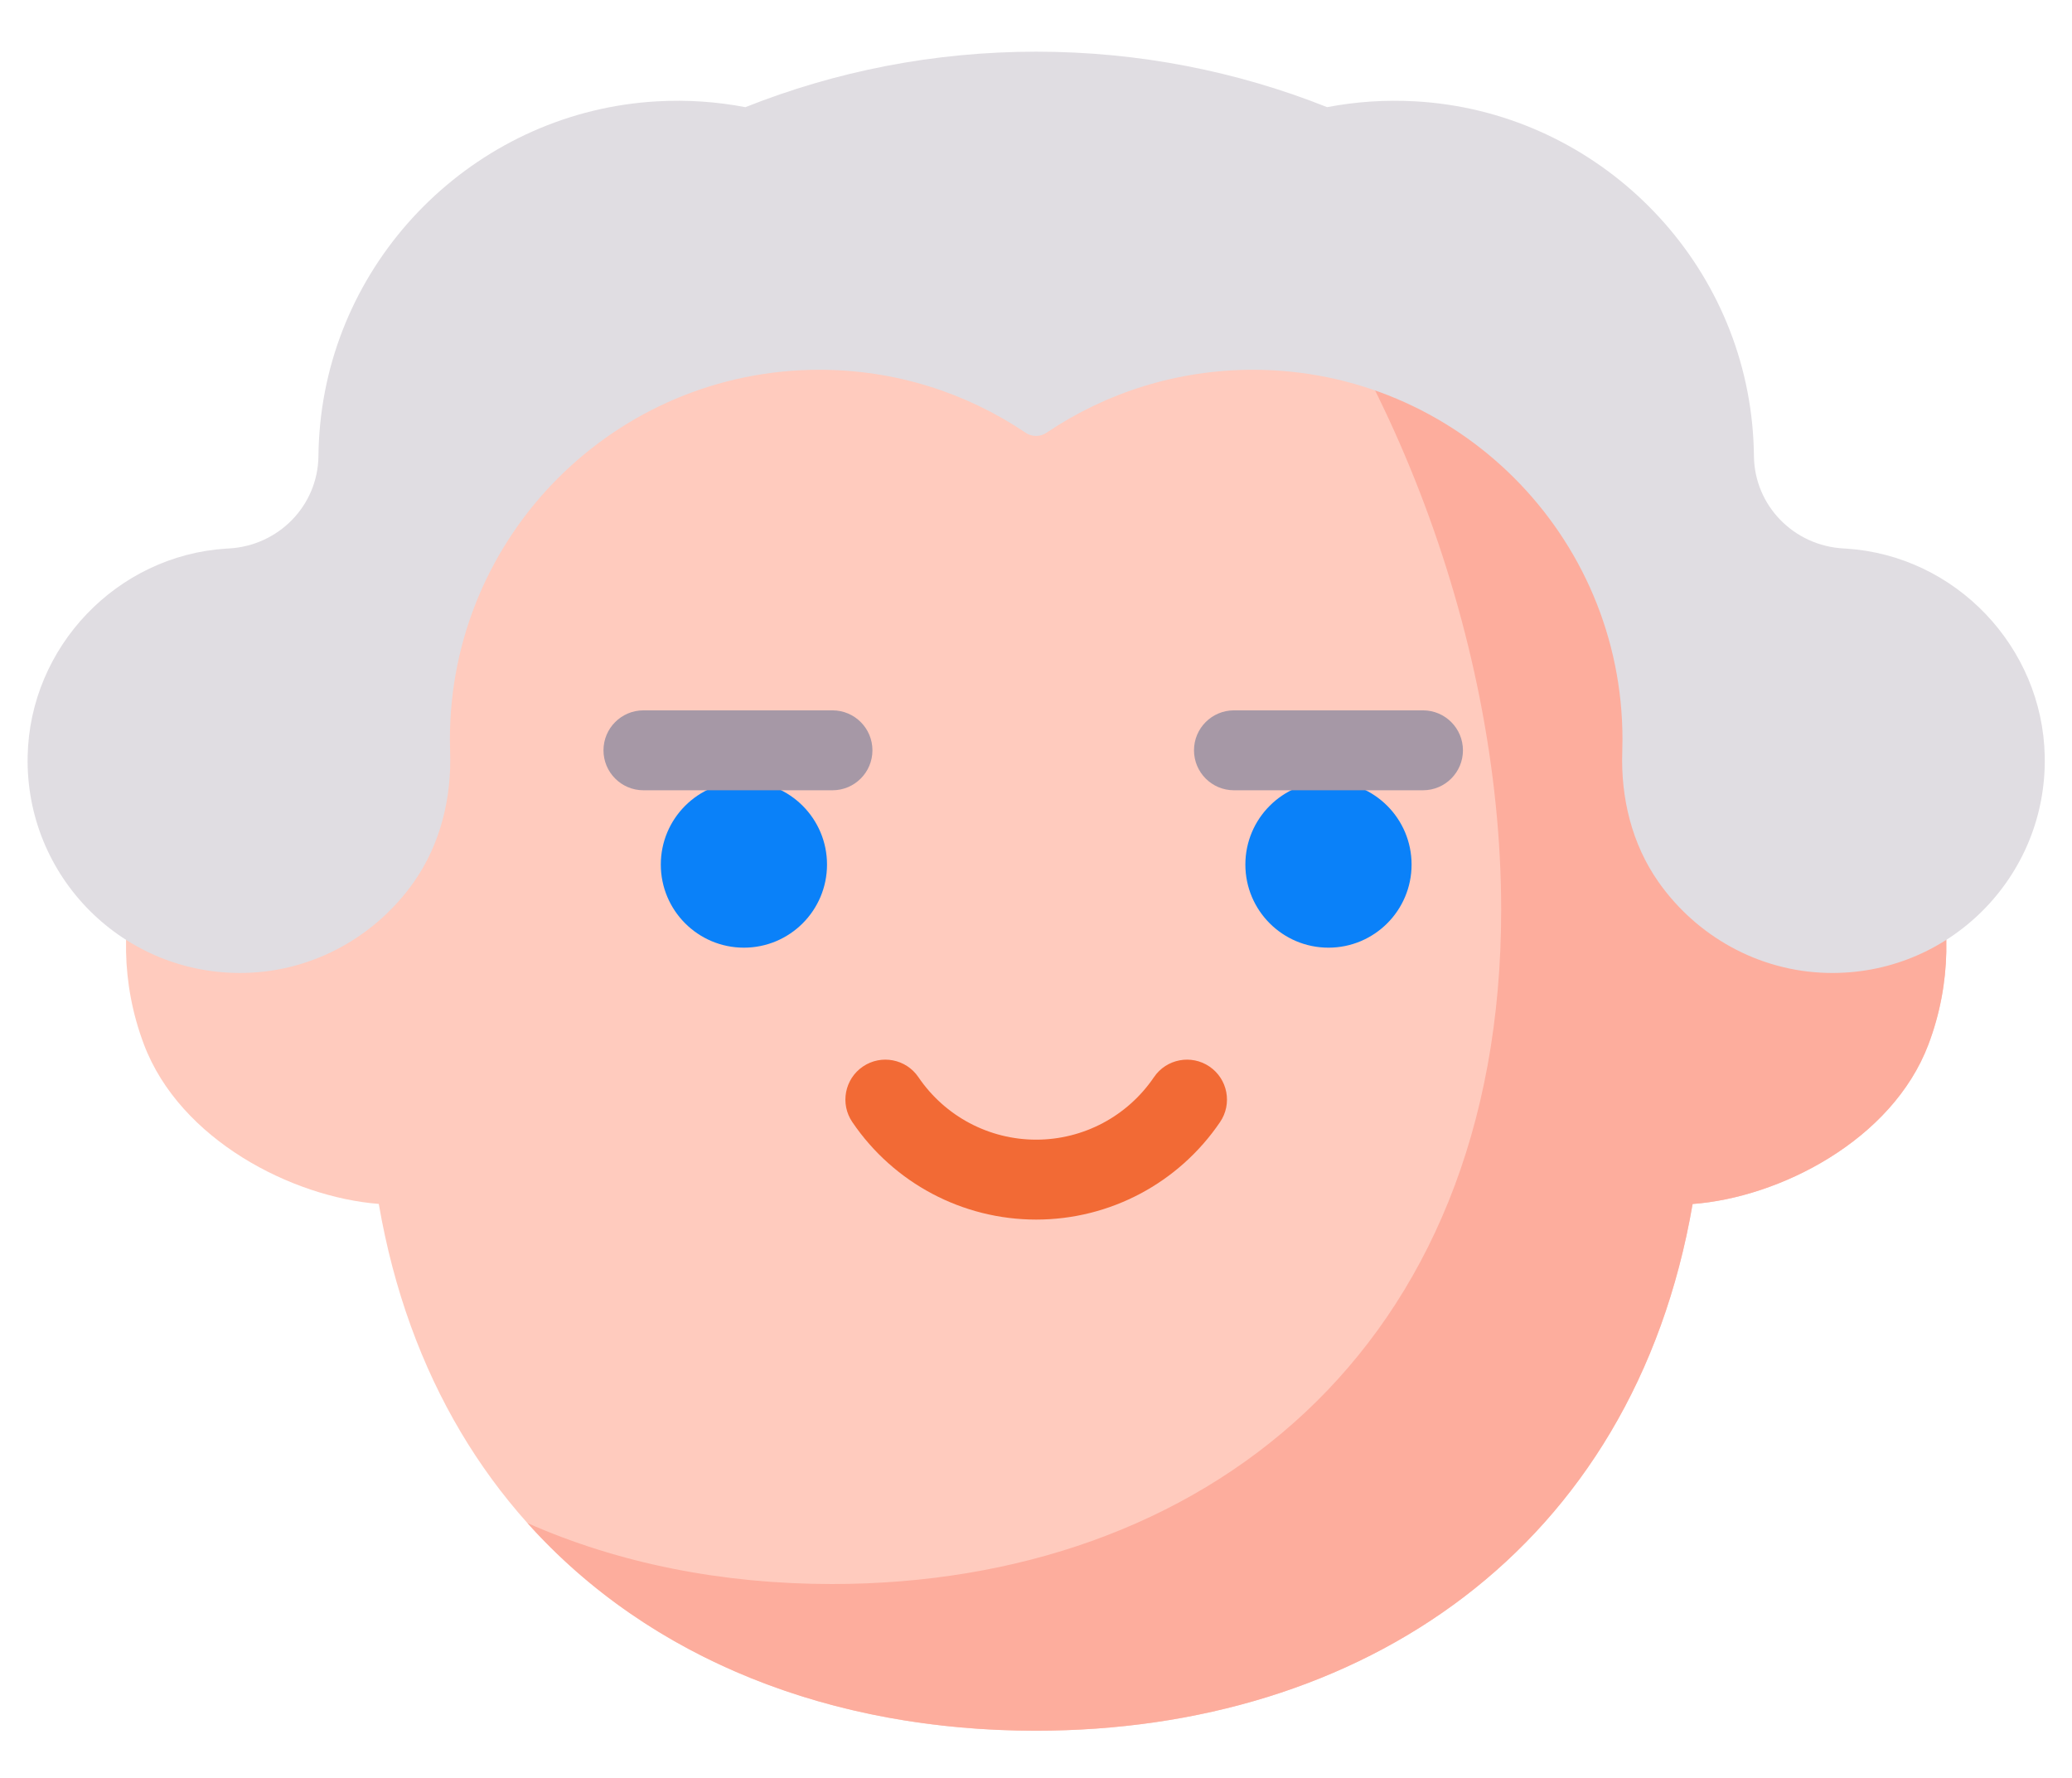
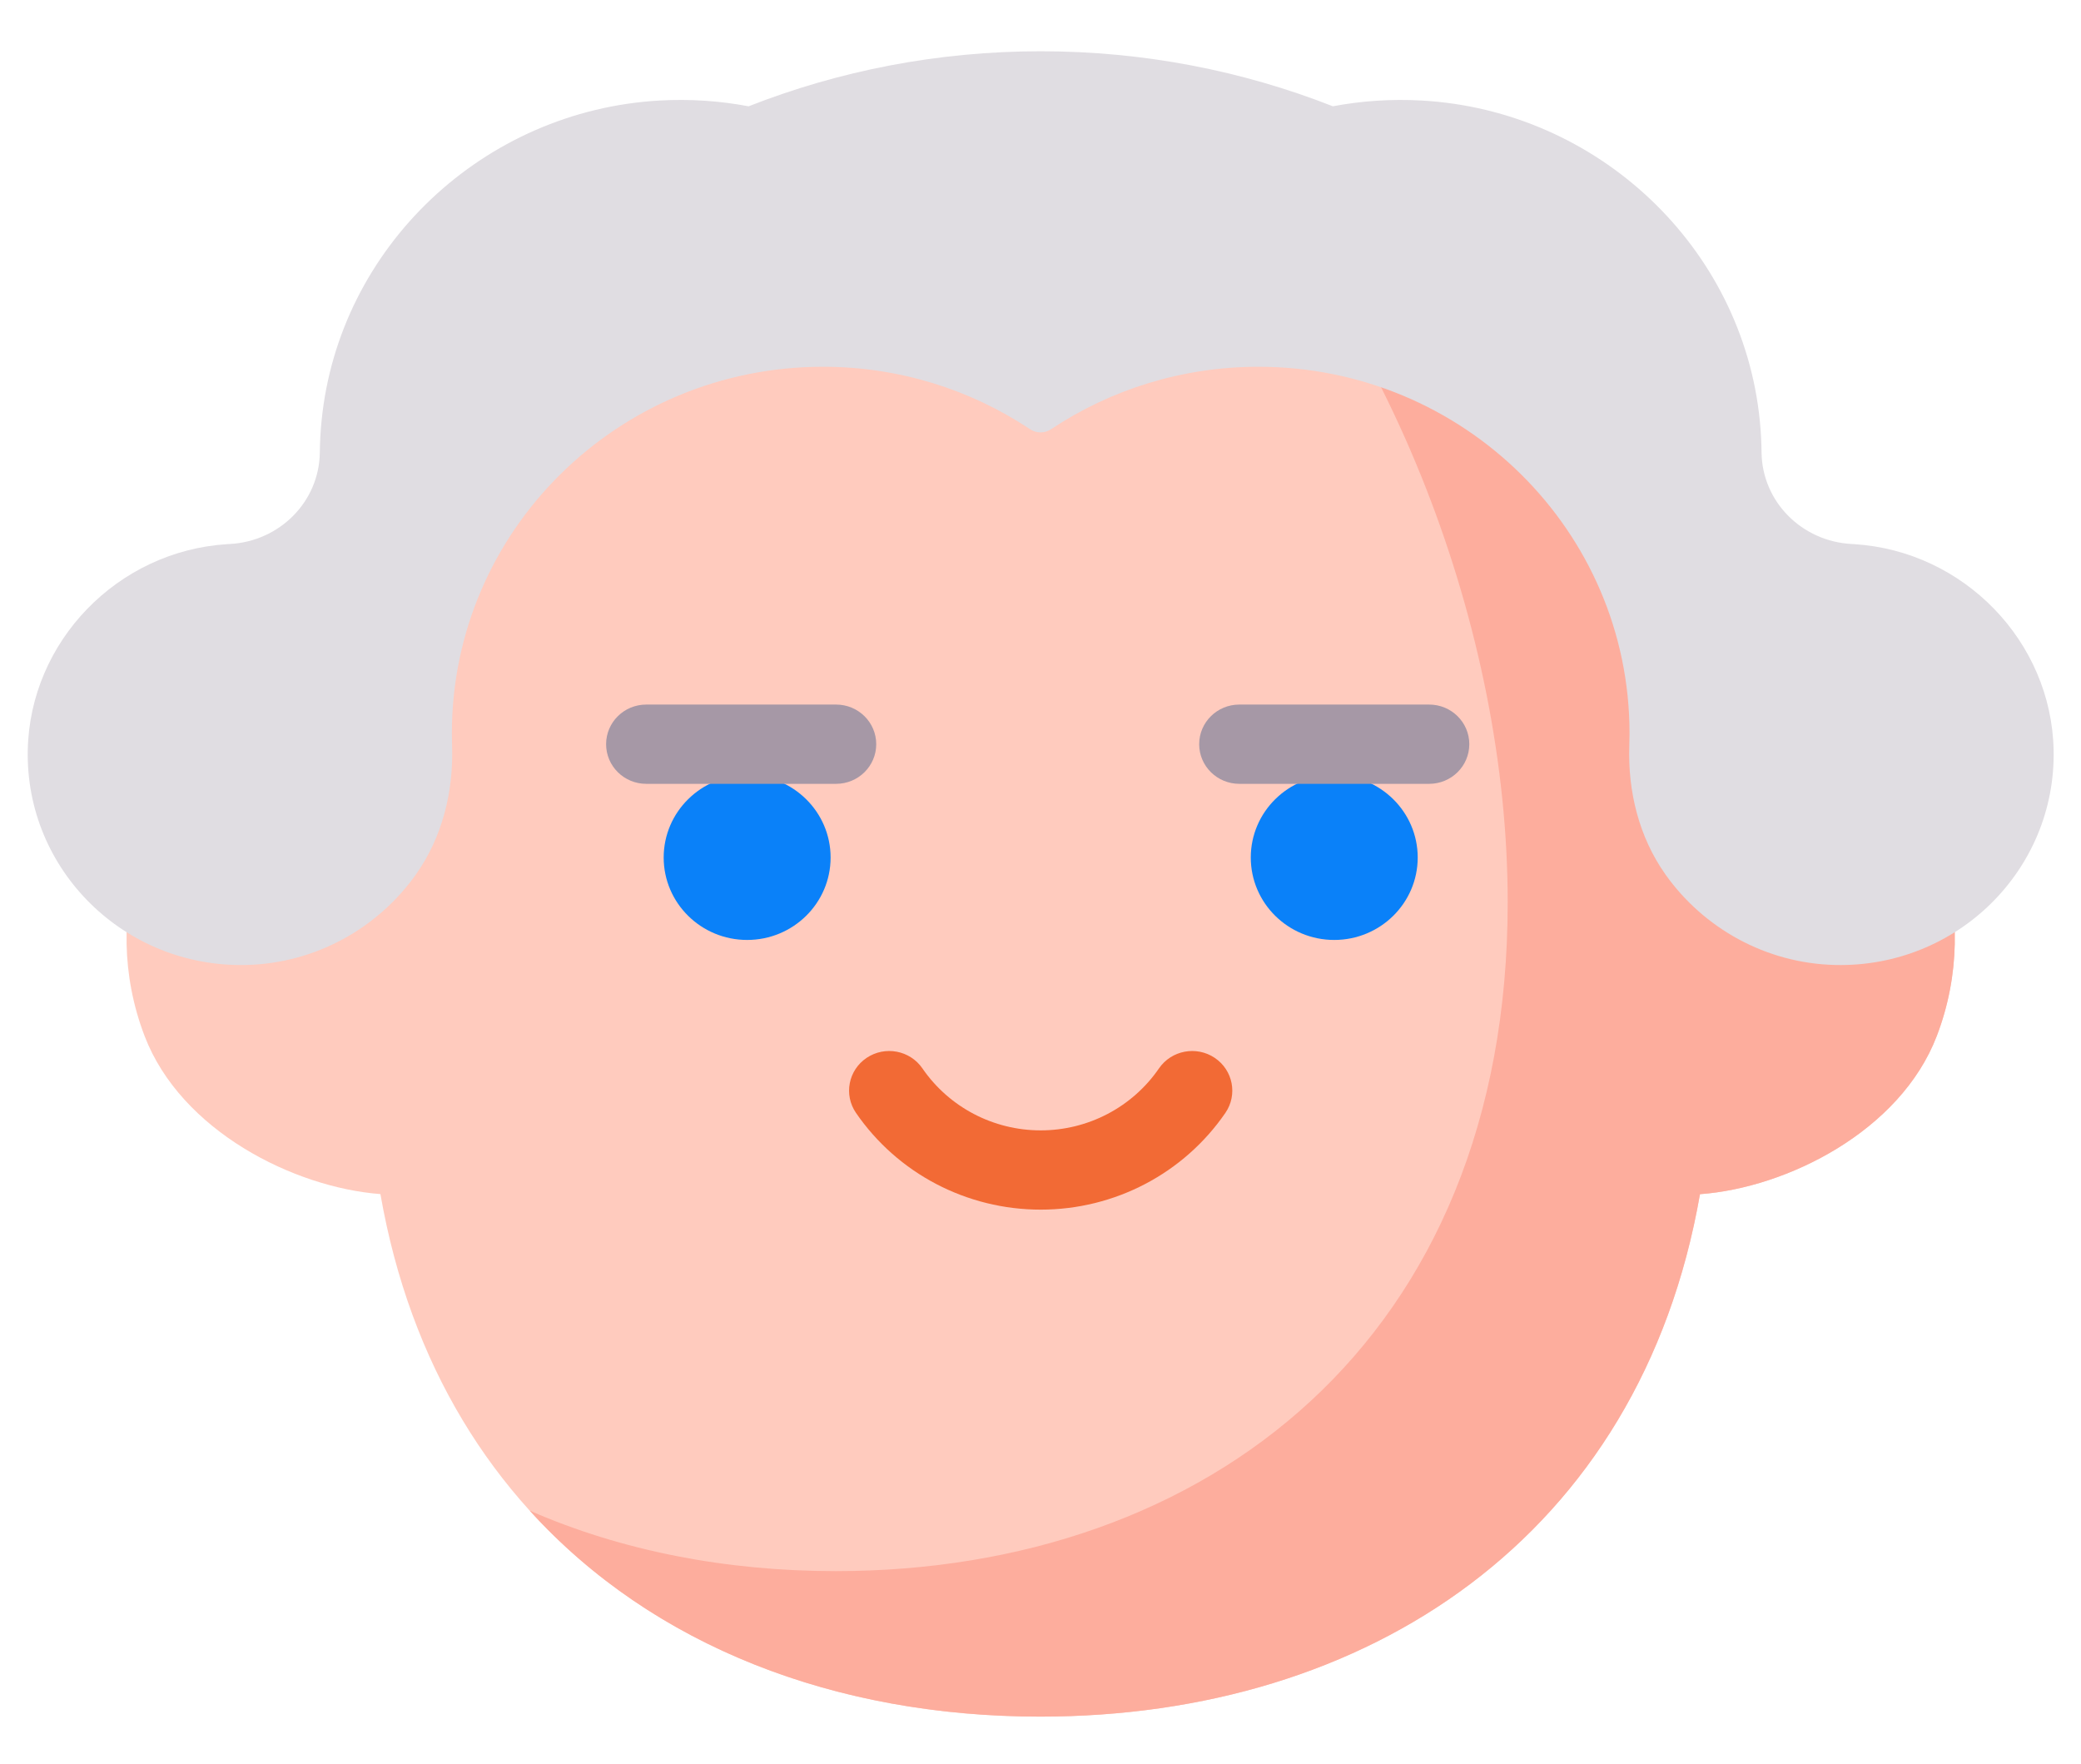
- <svg xmlns="http://www.w3.org/2000/svg" width="401" height="344" viewBox="0 0 401 344" fill="none">
-   <path d="M356.881 146.517C346.572 142.615 334.379 147.57 324.667 158.209C308.856 87.048 259.228 20.348 200.443 20.348C141.703 20.348 92.106 86.947 76.256 158.047C66.569 147.521 54.449 142.635 44.192 146.517C28.514 152.451 18.826 178.248 27.864 202.125C34.86 220.61 56.578 231.665 73.306 232.967C84.828 299.823 137.363 334.909 200.443 334.909C263.517 334.909 316.049 299.829 327.577 232.984C344.33 231.751 366.186 220.679 373.209 202.125C382.246 178.248 372.558 152.451 356.881 146.517V146.517Z" fill="#FFCBBE" />
-   <path d="M356.881 146.517C346.572 142.615 334.38 147.569 324.669 158.207C311.879 100.648 276.965 46.008 232.973 27.225C267.676 63.615 290.527 122.465 290.527 176.059C290.527 261.432 232.55 306.524 161.032 306.524C139.797 306.524 119.756 302.549 102.072 294.724C125.822 321.243 161.079 334.909 200.443 334.909C263.517 334.909 316.049 299.829 327.577 232.984C344.33 231.751 366.186 220.679 373.209 202.125C382.246 178.248 372.558 152.451 356.881 146.517V146.517Z" fill="#FDAD9D" />
-   <path d="M143.971 183.382C152.853 183.382 160.054 176.181 160.054 167.299C160.054 158.417 152.853 151.216 143.971 151.216C135.089 151.216 127.888 158.417 127.888 167.299C127.888 176.181 135.089 183.382 143.971 183.382Z" fill="#0A81F9" />
-   <path d="M257.103 183.382C265.985 183.382 273.186 176.181 273.186 167.299C273.186 158.417 265.985 151.216 257.103 151.216C248.221 151.216 241.02 158.417 241.02 167.299C241.02 176.181 248.221 183.382 257.103 183.382Z" fill="#0A81F9" />
-   <path d="M200.537 235.999C186.272 235.999 172.968 228.943 164.947 217.125C162.549 213.591 163.469 208.782 167.004 206.384C170.538 203.987 175.346 204.906 177.745 208.441C182.883 216.013 191.404 220.534 200.537 220.534C209.67 220.534 218.19 216.013 223.328 208.441C225.726 204.908 230.536 203.987 234.069 206.384C237.603 208.782 238.524 213.592 236.126 217.125C228.105 228.943 214.801 235.999 200.537 235.999Z" fill="#F26A35" />
-   <path d="M161.112 152.925H124.527C120.256 152.925 116.794 149.463 116.794 145.192C116.794 140.921 120.256 137.459 124.527 137.459H161.112C165.383 137.459 168.845 140.921 168.845 145.192C168.845 149.462 165.383 152.925 161.112 152.925Z" fill="#A698A6" />
-   <path d="M275.395 152.925H238.81C234.539 152.925 231.077 149.463 231.077 145.192C231.077 140.921 234.539 137.459 238.81 137.459H275.395C279.666 137.459 283.128 140.921 283.128 145.192C283.128 149.462 279.666 152.925 275.395 152.925Z" fill="#A698A6" />
-   <path d="M357.315 106.162C357.149 106.151 356.984 106.142 356.819 106.133C347.202 105.631 339.549 97.879 339.444 88.249C339.422 86.207 339.311 84.145 339.106 82.067C335.769 48.224 307.92 21.547 273.968 19.613C268.081 19.278 262.346 19.685 256.839 20.735C239.423 13.81 220.432 10 200.55 10C180.665 10 161.674 13.814 144.257 20.739C138.748 19.686 133.01 19.277 127.121 19.612C93.161 21.54 65.304 48.22 61.967 82.07C61.762 84.148 61.651 86.209 61.629 88.25C61.525 97.88 53.872 105.632 44.254 106.134C44.089 106.143 43.923 106.152 43.758 106.163C22.625 107.514 5.771 125.168 5.35 146.341C4.885 169.749 23.994 188.81 47.42 188.266C60.86 187.954 72.843 181.034 80.137 170.619C85.261 163.303 87.413 154.382 87.112 145.455C87.085 144.661 87.072 143.864 87.072 143.064C87.072 103.57 119.088 71.554 158.582 71.554C173.261 71.554 186.899 75.989 198.251 83.577C198.251 83.577 198.326 83.629 198.449 83.714C199.704 84.584 201.371 84.574 202.614 83.687C214.003 76.033 227.742 71.555 242.492 71.555C281.986 71.555 314.002 103.571 314.002 143.065C314.002 143.865 313.988 144.662 313.962 145.456C313.661 154.383 315.813 163.304 320.937 170.62C328.231 181.035 340.215 187.954 353.654 188.267C377.08 188.811 396.189 169.75 395.724 146.342C395.302 125.168 378.449 107.514 357.315 106.162V106.162Z" fill="#E0DDE2" />
+ <svg xmlns="http://www.w3.org/2000/svg" width="144" height="122" viewBox="0 0 144 122" fill="none">
+   <path d="M128.157 51.962C124.455 50.579 120.076 52.336 116.589 56.109C110.911 30.872 93.089 7.216 71.98 7.216C50.886 7.216 33.075 30.836 27.384 56.051C23.905 52.319 19.553 50.586 15.869 51.962C10.239 54.067 6.76 63.216 10.006 71.684C12.518 78.24 20.317 82.16 26.324 82.622C30.462 106.333 49.327 118.776 71.98 118.776C94.629 118.776 113.494 106.335 117.634 82.628C123.65 82.191 131.498 78.264 134.02 71.684C137.265 63.216 133.786 54.067 128.157 51.962V51.962Z" fill="#FFCBBE" />
+   <path d="M128.157 51.962C124.455 50.579 120.077 52.336 116.589 56.108C111.996 35.695 99.459 16.317 83.661 9.655C96.123 22.561 104.329 43.432 104.329 62.44C104.329 92.717 83.509 108.709 57.827 108.709C50.201 108.709 43.005 107.299 36.654 104.524C45.183 113.929 57.844 118.776 71.98 118.776C94.63 118.776 113.494 106.335 117.634 82.628C123.65 82.191 131.498 78.264 134.02 71.684C137.265 63.216 133.786 54.067 128.157 51.962V51.962Z" fill="#FDAD9D" />
+   <path d="M51.7 65.037C54.89 65.037 57.476 62.483 57.476 59.333C57.476 56.183 54.89 53.629 51.7 53.629C48.511 53.629 45.925 56.183 45.925 59.333C45.925 62.483 48.511 65.037 51.7 65.037Z" fill="#0A81F9" />
+   <path d="M92.326 65.037C95.516 65.037 98.102 62.483 98.102 59.333C98.102 56.183 95.516 53.629 92.326 53.629C89.136 53.629 86.551 56.183 86.551 59.333C86.551 62.483 89.136 65.037 92.326 65.037Z" fill="#0A81F9" />
+   <path d="M72.013 83.697C66.891 83.697 62.113 81.195 59.233 77.004C58.372 75.75 58.702 74.045 59.971 73.194C61.241 72.344 62.967 72.67 63.829 73.924C65.674 76.609 68.734 78.213 72.013 78.213C75.293 78.213 78.353 76.609 80.198 73.924C81.059 72.671 82.786 72.344 84.055 73.194C85.324 74.045 85.654 75.751 84.793 77.004C81.913 81.195 77.135 83.697 72.013 83.697Z" fill="#F26A35" />
+   <path d="M57.856 54.235H44.718C43.184 54.235 41.941 53.007 41.941 51.492C41.941 49.978 43.184 48.75 44.718 48.75H57.856C59.389 48.75 60.633 49.978 60.633 51.492C60.633 53.007 59.389 54.235 57.856 54.235Z" fill="#A698A6" />
+   <path d="M98.895 54.235H85.757C84.223 54.235 82.98 53.007 82.98 51.492C82.98 49.978 84.223 48.75 85.757 48.75H98.895C100.429 48.75 101.672 49.978 101.672 51.492C101.672 53.007 100.429 54.235 98.895 54.235Z" fill="#A698A6" />
+   <path d="M128.313 37.651C128.253 37.647 128.194 37.643 128.135 37.64C124.681 37.462 121.933 34.713 121.895 31.298C121.887 30.573 121.847 29.842 121.774 29.105C120.575 17.103 110.575 7.642 98.382 6.956C96.269 6.837 94.209 6.981 92.231 7.354C85.977 4.898 79.158 3.547 72.018 3.547C64.877 3.547 58.057 4.899 51.803 7.355C49.825 6.982 47.764 6.837 45.649 6.955C33.454 7.639 23.451 17.101 22.253 29.106C22.179 29.843 22.139 30.574 22.131 31.298C22.094 34.713 19.346 37.462 15.892 37.641C15.832 37.644 15.773 37.647 15.714 37.651C8.125 38.13 2.072 44.391 1.921 51.9C1.754 60.202 8.616 66.962 17.029 66.769C21.855 66.658 26.158 64.204 28.777 60.51C30.617 57.916 31.39 54.752 31.282 51.586C31.272 51.304 31.268 51.022 31.268 50.738C31.268 36.731 42.765 25.377 56.947 25.377C62.218 25.377 67.116 26.95 71.192 29.641C71.192 29.641 71.219 29.659 71.263 29.689C71.714 29.998 72.313 29.994 72.759 29.68C76.849 26.965 81.783 25.377 87.079 25.377C101.262 25.377 112.759 36.732 112.759 50.738C112.759 51.022 112.754 51.304 112.744 51.586C112.636 54.752 113.409 57.916 115.249 60.511C117.869 64.204 122.172 66.658 126.998 66.769C135.41 66.962 142.272 60.202 142.105 51.9C141.954 44.391 135.902 38.13 128.313 37.651V37.651Z" fill="#E0DDE2" />
</svg>
